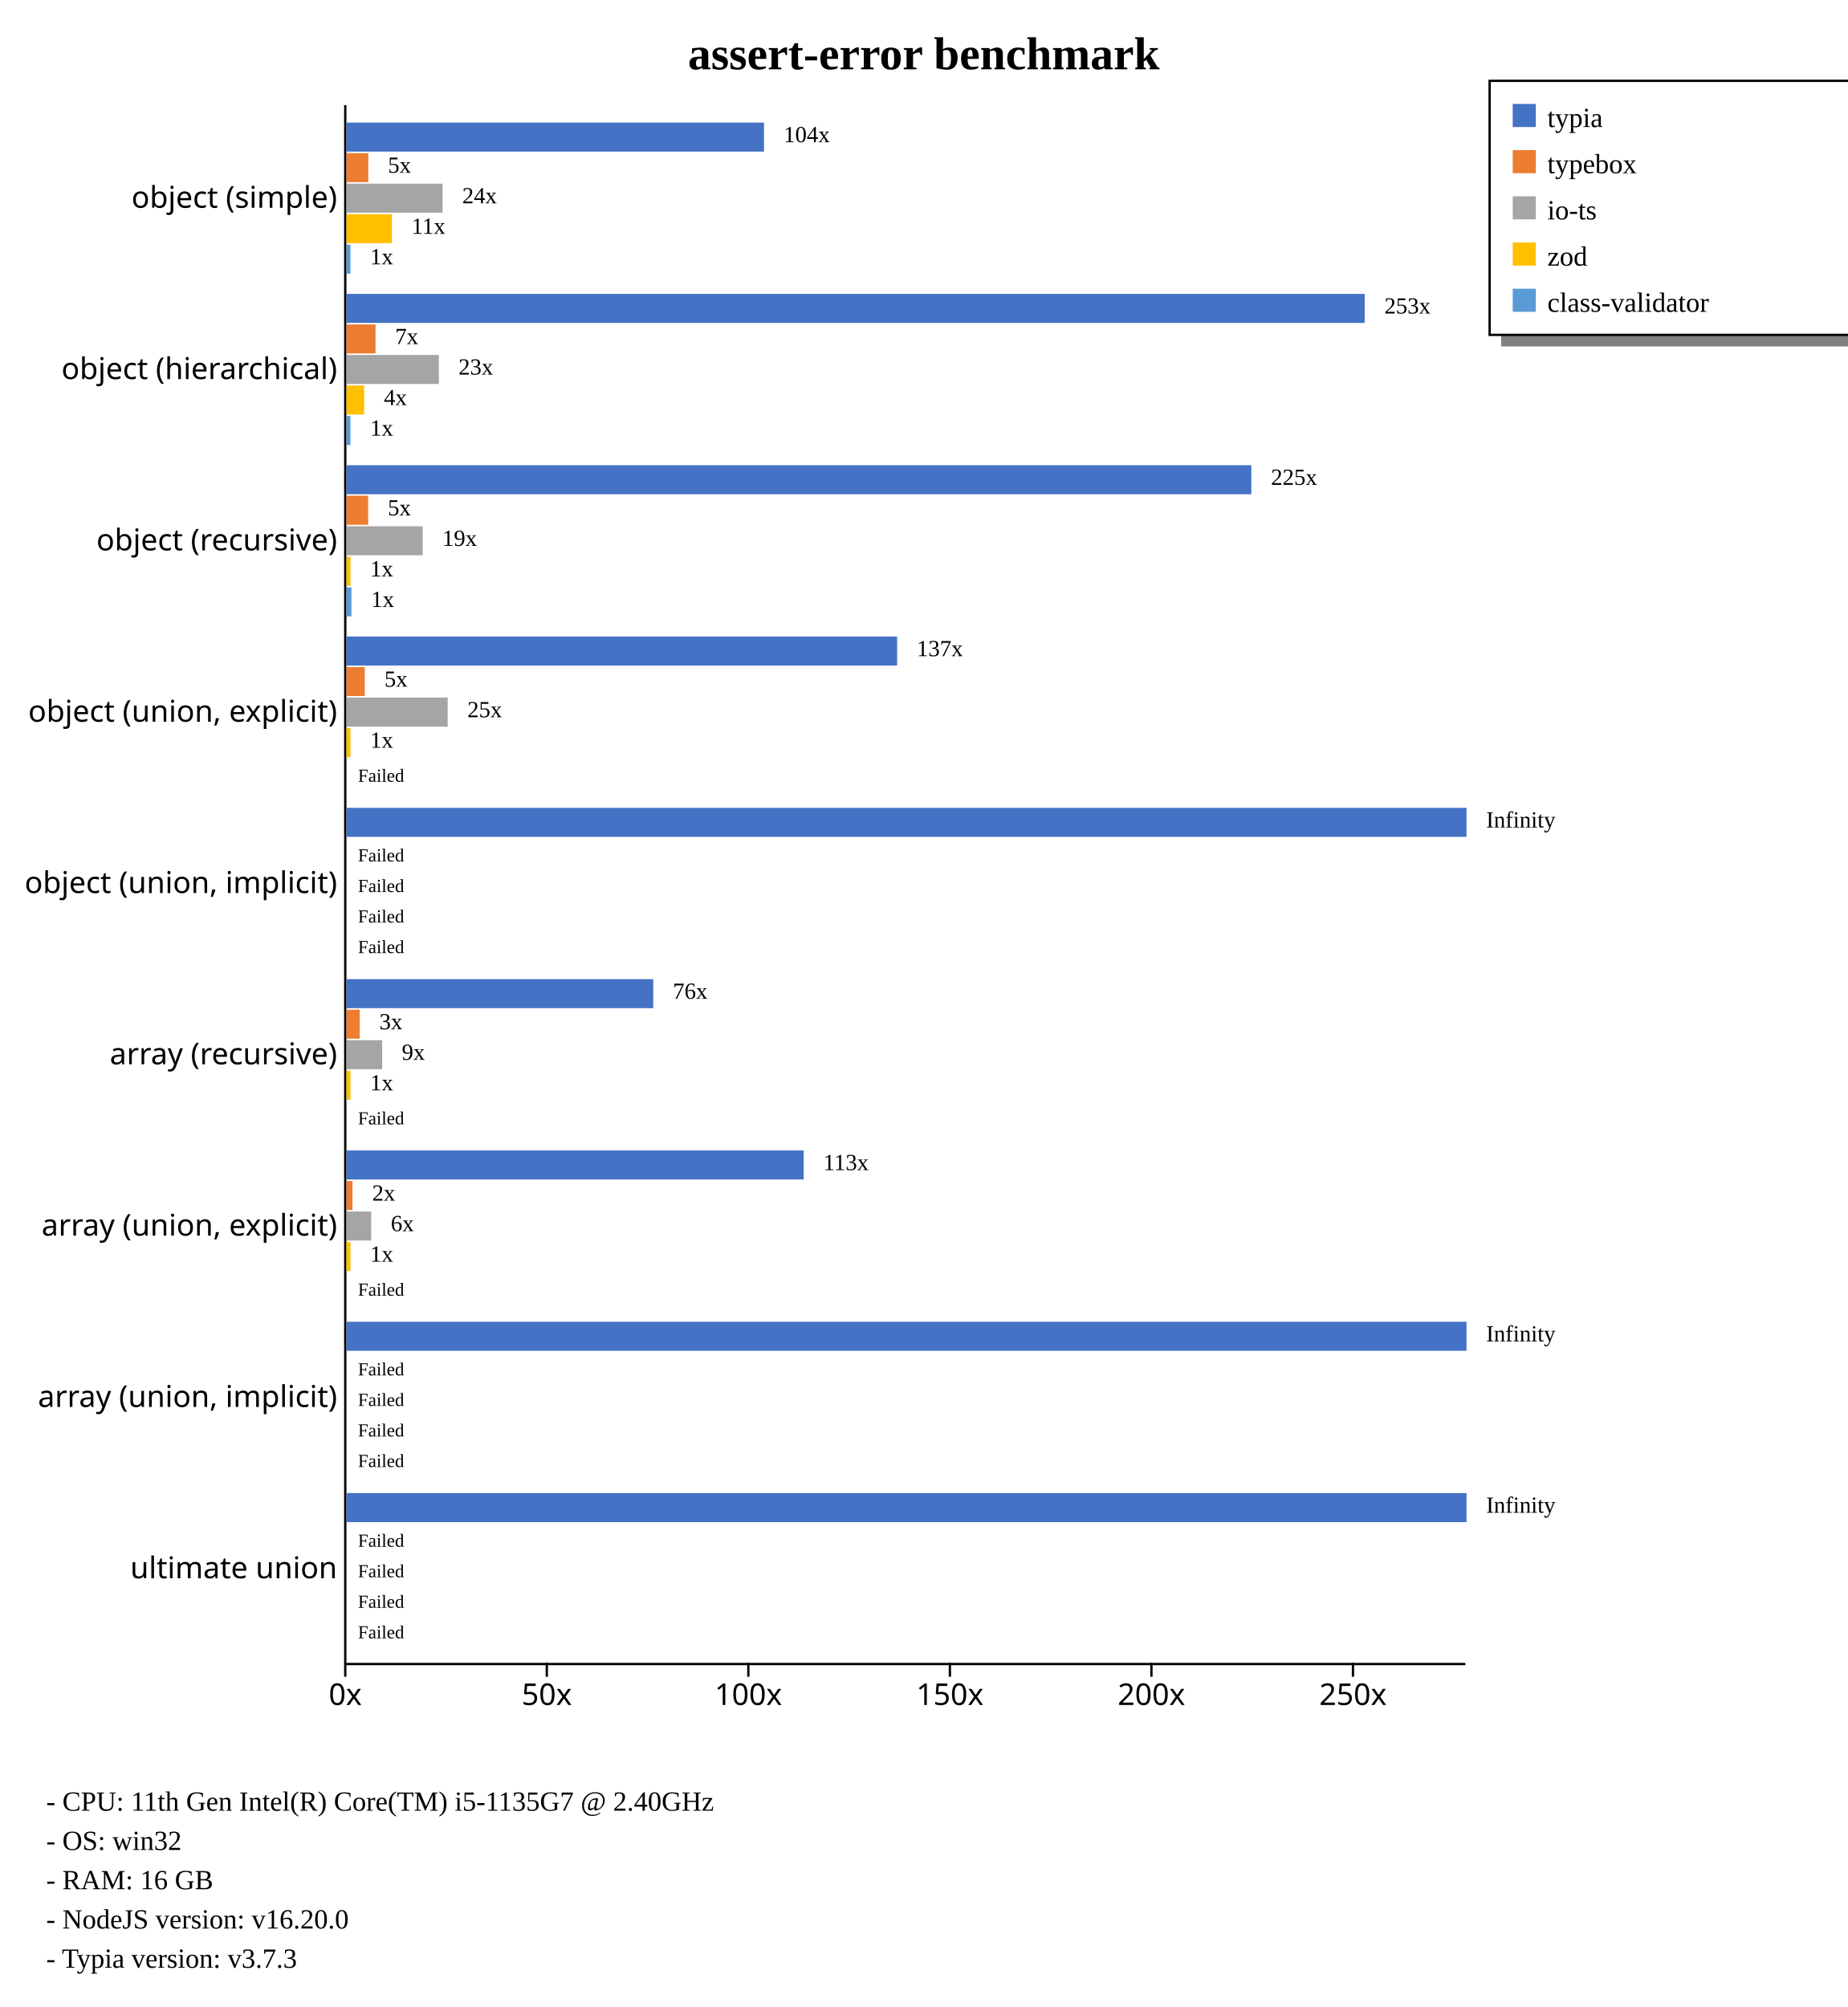
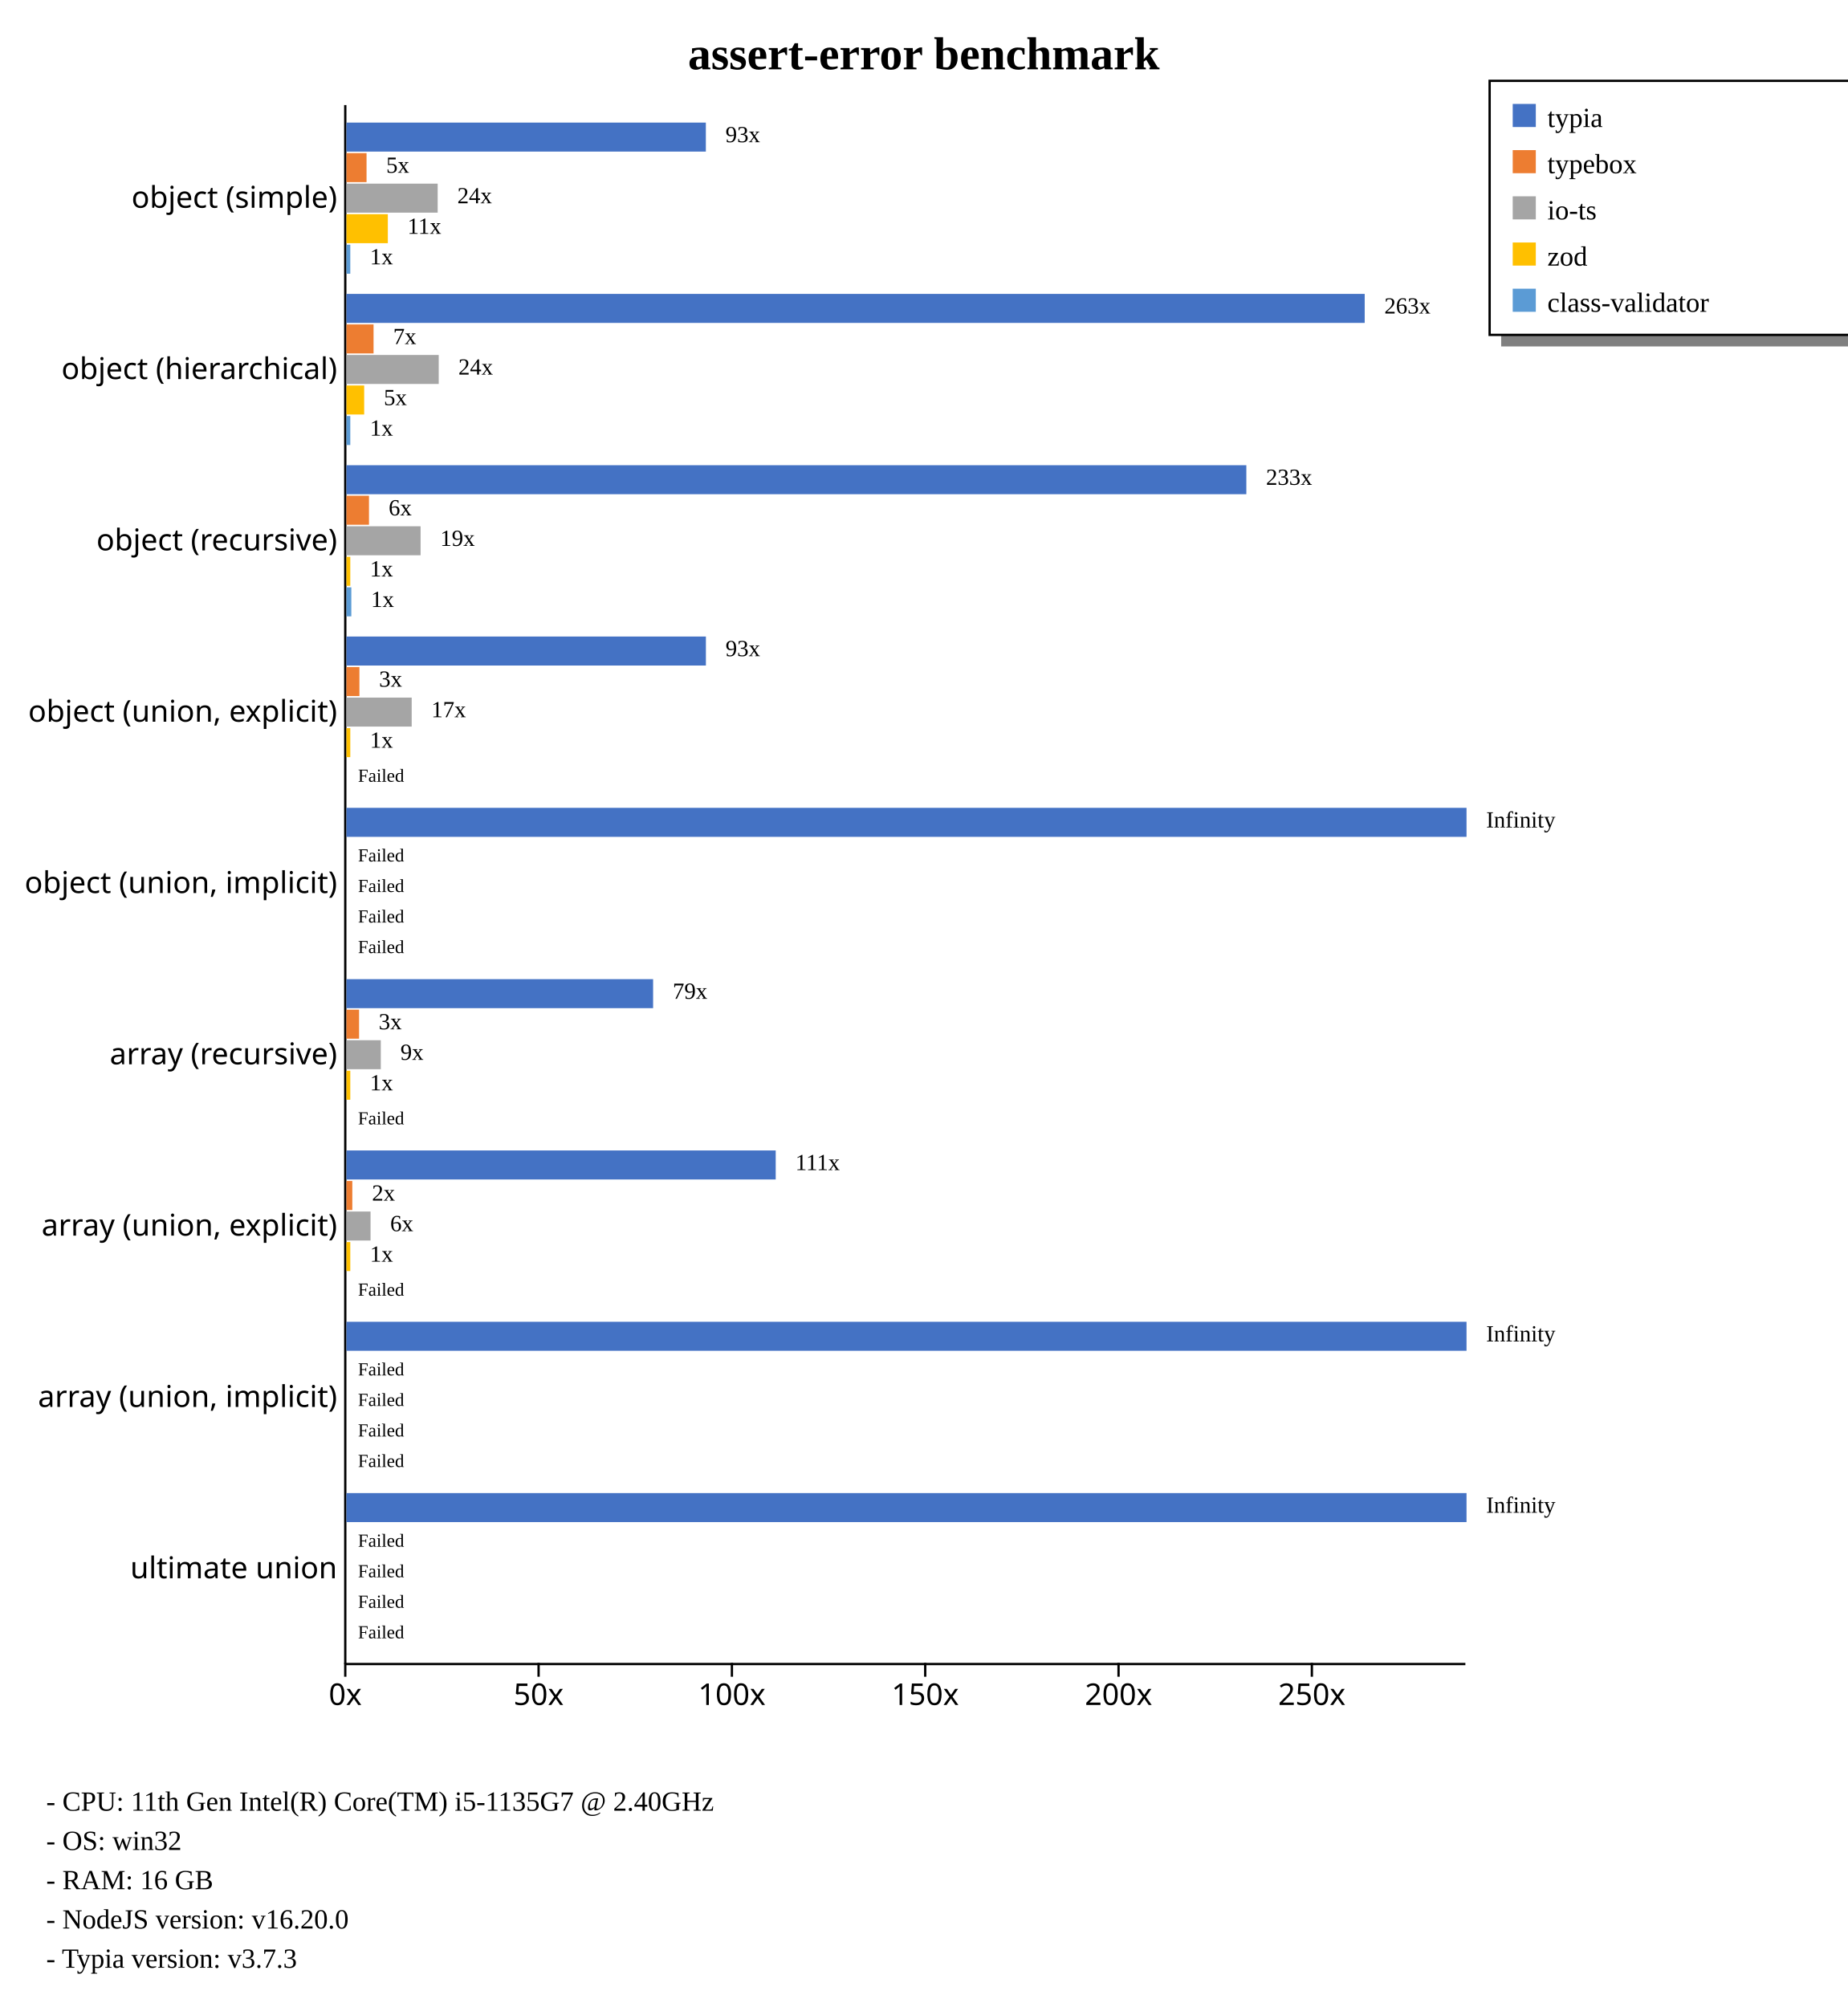
<svg xmlns="http://www.w3.org/2000/svg" width="800" height="869" style="background-color: white;">
  <g class="y axis" transform="translate(149,45)" fill="none" font-size="10" font-family="sans-serif" text-anchor="end" style="font-size: 13px;">
    <path class="domain" stroke="currentColor" d="M0.5,0.5V675.5" />
    <g class="tick" opacity="1" transform="translate(0,40.7967)" style="font-size: 13px;">
      <line stroke="currentColor" x2="0" />
      <text fill="currentColor" x="-3" dy="0.32em">object (simple)    </text>
    </g>
    <g class="tick" opacity="1" transform="translate(0,114.9725)" style="font-size: 13px;">
      <line stroke="currentColor" x2="0" />
      <text fill="currentColor" x="-3" dy="0.32em">object (hierarchical)    </text>
    </g>
    <g class="tick" opacity="1" transform="translate(0,189.1484)" style="font-size: 13px;">
      <line stroke="currentColor" x2="0" />
      <text fill="currentColor" x="-3" dy="0.32em">object (recursive)    </text>
    </g>
    <g class="tick" opacity="1" transform="translate(0,263.3242)" style="font-size: 13px;">
      <line stroke="currentColor" x2="0" />
      <text fill="currentColor" x="-3" dy="0.32em">object (union, explicit)    </text>
    </g>
    <g class="tick" opacity="1" transform="translate(0,337.5)" style="font-size: 13px;">
      <line stroke="currentColor" x2="0" />
      <text fill="currentColor" x="-3" dy="0.32em">object (union, implicit)    </text>
    </g>
    <g class="tick" opacity="1" transform="translate(0,411.6758)" style="font-size: 13px;">
      <line stroke="currentColor" x2="0" />
      <text fill="currentColor" x="-3" dy="0.32em">array (recursive)    </text>
    </g>
    <g class="tick" opacity="1" transform="translate(0,485.8516)" style="font-size: 13px;">
      <line stroke="currentColor" x2="0" />
      <text fill="currentColor" x="-3" dy="0.32em">array (union, explicit)    </text>
    </g>
    <g class="tick" opacity="1" transform="translate(0,560.0275)" style="font-size: 13px;">
      <line stroke="currentColor" x2="0" />
      <text fill="currentColor" x="-3" dy="0.32em">array (union, implicit)    </text>
    </g>
    <g class="tick" opacity="1" transform="translate(0,634.2033)" style="font-size: 13px;">
      <line stroke="currentColor" x2="0" />
      <text fill="currentColor" x="-3" dy="0.32em">ultimate union    </text>
    </g>
  </g>
  <g class="x axis" transform="translate(149,720)" fill="none" font-size="10" font-family="sans-serif" text-anchor="middle" style="font-size: 13px;">
    <path class="domain" stroke="currentColor" d="M0.5,0.5H485.5" />
    <g class="tick" opacity="1" transform="translate(0.5,0)" style="font-size: 13px;">
      <line stroke="currentColor" y2="6" />
      <text fill="currentColor" y="9" dy="0.71em">0x</text>
    </g>
-     <g class="tick" opacity="1" transform="translate(87.7654,0)" style="font-size: 13px;">
+     <g class="tick" opacity="1" transform="translate(84.20572,0)" style="font-size: 13px;">
      <line stroke="currentColor" y2="6" />
      <text fill="currentColor" y="9" dy="0.71em">50x</text>
    </g>
-     <g class="tick" opacity="1" transform="translate(175.0308,0)" style="font-size: 13px;">
+     <g class="tick" opacity="1" transform="translate(167.9114,0)" style="font-size: 13px;">
      <line stroke="currentColor" y2="6" />
      <text fill="currentColor" y="9" dy="0.71em">100x</text>
    </g>
-     <g class="tick" opacity="1" transform="translate(262.2962,0)" style="font-size: 13px;">
+     <g class="tick" opacity="1" transform="translate(251.6171,0)" style="font-size: 13px;">
      <line stroke="currentColor" y2="6" />
      <text fill="currentColor" y="9" dy="0.71em">150x</text>
    </g>
-     <g class="tick" opacity="1" transform="translate(349.5616,0)" style="font-size: 13px;">
+     <g class="tick" opacity="1" transform="translate(335.3229,0)" style="font-size: 13px;">
      <line stroke="currentColor" y2="6" />
      <text fill="currentColor" y="9" dy="0.71em">200x</text>
    </g>
-     <g class="tick" opacity="1" transform="translate(436.827,0)" style="font-size: 13px;">
+     <g class="tick" opacity="1" transform="translate(419.0286,0)" style="font-size: 13px;">
      <line stroke="currentColor" y2="6" />
      <text fill="currentColor" y="9" dy="0.71em">250x</text>
    </g>
  </g>
  <text transform="translate(400, 30)" style="text-anchor: middle; font-size: 20px; font-weight: bold;">assert-error benchmark</text>
  <rect x="650" y="145" width="230" height="5" fill="gray" />
  <rect x="645" y="35" width="230" height="110" fill="none" stroke="black" />
  <rect x="655" y="45" width="10" height="10" style="fill: #4472c4;" />
  <text x="670" y="55" style="font-size: 12px;">typia</text>
  <rect x="655" y="65" width="10" height="10" style="fill: #ed7d31;" />
  <text x="670" y="75" style="font-size: 12px;">typebox</text>
  <rect x="655" y="85" width="10" height="10" style="fill: #a5a5a5;" />
  <text x="670" y="95" style="font-size: 12px;">io-ts</text>
  <rect x="655" y="105" width="10" height="10" style="fill: #ffc000;" />
  <text x="670" y="115" style="font-size: 12px;">zod</text>
  <rect x="655" y="125" width="10" height="10" style="fill: #5b9bd5;" />
  <text x="670" y="135" style="font-size: 12px;">class-validator</text>
  <text x="20" y="784" style="font-size: 12px;">  - CPU: 11th Gen Intel(R) Core(TM) i5-1135G7 @ 2.40GHz</text>
  <text x="20" y="801" style="font-size: 12px;">  - OS: win32</text>
  <text x="20" y="818" style="font-size: 12px;">  - RAM: 16 GB</text>
  <text x="20" y="835" style="font-size: 12px;">  - NodeJS version: v16.20.0</text>
  <text x="20" y="852" style="font-size: 12px;">  - Typia version: v3.7.3</text>
  <g style="font-size: 13px;">
    <g style="font-size: 13px;">
-       <rect x="150" y="53.079" width="180.81" height="12.558" fill="#4472c4" />
-       <rect x="150" y="66.298" width="9.481" height="12.558" fill="#ed7d31" />
-       <rect x="150" y="79.517" width="41.636" height="12.558" fill="#a5a5a5" />
-       <rect x="150" y="92.737" width="19.69" height="12.558" fill="#ffc000" />
-       <rect x="150" y="105.956" width="1.745" height="12.558" fill="#5b9bd5" />
-       <text class="label" x="339.31" y="61.579" font-size="10px">104x</text>
-       <text class="label" x="167.981" y="74.798" font-size="10px">5x</text>
-       <text class="label" x="200.136" y="88.017" font-size="10px">24x</text>
-       <text class="label" x="178.19" y="101.237" font-size="10px">11x</text>
-       <text class="label" x="160.245" y="114.456" font-size="10px">1x</text>
-       <text class="label" x="335.81" y="63.079" font-size="8px" />
-       <text class="label" x="164.481" y="76.298" font-size="8px" />
-       <text class="label" x="196.636" y="89.517" font-size="8px" />
-       <text class="label" x="174.69" y="102.737" font-size="8px" />
-       <text class="label" x="156.745" y="115.956" font-size="8px" />
+       <rect x="150" y="53.079" width="155.631" height="12.558" fill="#4472c4" />
+       <rect x="150" y="66.298" width="8.713" height="12.558" fill="#ed7d31" />
+       <rect x="150" y="79.517" width="39.51" height="12.558" fill="#a5a5a5" />
+       <rect x="150" y="92.737" width="17.932" height="12.558" fill="#ffc000" />
+       <rect x="150" y="105.956" width="1.674" height="12.558" fill="#5b9bd5" />
+       <text class="label" x="314.131" y="61.579" font-size="10px">93x</text>
+       <text class="label" x="167.213" y="74.798" font-size="10px">5x</text>
+       <text class="label" x="198.01" y="88.017" font-size="10px">24x</text>
+       <text class="label" x="176.432" y="101.237" font-size="10px">11x</text>
+       <text class="label" x="160.174" y="114.456" font-size="10px">1x</text>
+       <text class="label" x="310.631" y="63.079" font-size="8px" />
+       <text class="label" x="163.713" y="76.298" font-size="8px" />
+       <text class="label" x="194.51" y="89.517" font-size="8px" />
+       <text class="label" x="172.932" y="102.737" font-size="8px" />
+       <text class="label" x="156.674" y="115.956" font-size="8px" />
    </g>
    <g style="font-size: 13px;">
      <rect x="150" y="127.254" width="440.909" height="12.558" fill="#4472c4" />
-       <rect x="150" y="140.474" width="12.609" height="12.558" fill="#ed7d31" />
-       <rect x="150" y="153.693" width="40.023" height="12.558" fill="#a5a5a5" />
-       <rect x="150" y="166.913" width="7.687" height="12.558" fill="#ffc000" />
-       <rect x="150" y="180.132" width="1.745" height="12.558" fill="#5b9bd5" />
-       <text class="label" x="599.409" y="135.754" font-size="10px">253x</text>
-       <text class="label" x="171.109" y="148.974" font-size="10px">7x</text>
-       <text class="label" x="198.523" y="162.193" font-size="10px">23x</text>
-       <text class="label" x="166.187" y="175.413" font-size="10px">4x</text>
-       <text class="label" x="160.245" y="188.632" font-size="10px">1x</text>
+       <rect x="150" y="140.474" width="11.742" height="12.558" fill="#ed7d31" />
+       <rect x="150" y="153.693" width="39.965" height="12.558" fill="#a5a5a5" />
+       <rect x="150" y="166.913" width="7.685" height="12.558" fill="#ffc000" />
+       <rect x="150" y="180.132" width="1.674" height="12.558" fill="#5b9bd5" />
+       <text class="label" x="599.409" y="135.754" font-size="10px">263x</text>
+       <text class="label" x="170.242" y="148.974" font-size="10px">7x</text>
+       <text class="label" x="198.465" y="162.193" font-size="10px">24x</text>
+       <text class="label" x="166.185" y="175.413" font-size="10px">5x</text>
+       <text class="label" x="160.174" y="188.632" font-size="10px">1x</text>
      <text class="label" x="595.909" y="137.254" font-size="8px" />
-       <text class="label" x="167.609" y="150.474" font-size="8px" />
-       <text class="label" x="195.023" y="163.693" font-size="8px" />
-       <text class="label" x="162.687" y="176.913" font-size="8px" />
-       <text class="label" x="156.745" y="190.132" font-size="8px" />
-     </g>
-     <g style="font-size: 13px;">
-       <rect x="150" y="201.43" width="391.822" height="12.558" fill="#4472c4" />
-       <rect x="150" y="214.65" width="9.422" height="12.558" fill="#ed7d31" />
-       <rect x="150" y="227.869" width="33.017" height="12.558" fill="#a5a5a5" />
-       <rect x="150" y="241.089" width="1.745" height="12.558" fill="#ffc000" />
-       <rect x="150" y="254.308" width="2.176" height="12.558" fill="#5b9bd5" />
-       <text class="label" x="550.322" y="209.93" font-size="10px">225x</text>
-       <text class="label" x="167.922" y="223.15" font-size="10px">5x</text>
-       <text class="label" x="191.517" y="236.369" font-size="10px">19x</text>
-       <text class="label" x="160.245" y="249.589" font-size="10px">1x</text>
-       <text class="label" x="160.676" y="262.808" font-size="10px">1x</text>
-       <text class="label" x="546.822" y="211.43" font-size="8px" />
-       <text class="label" x="164.422" y="224.65" font-size="8px" />
-       <text class="label" x="188.017" y="237.869" font-size="8px" />
-       <text class="label" x="156.745" y="251.089" font-size="8px" />
-       <text class="label" x="157.176" y="264.308" font-size="8px" />
-     </g>
-     <g style="font-size: 13px;">
-       <rect x="150" y="275.606" width="238.446" height="12.558" fill="#4472c4" />
-       <rect x="150" y="288.825" width="7.948" height="12.558" fill="#ed7d31" />
-       <rect x="150" y="302.045" width="43.847" height="12.558" fill="#a5a5a5" />
-       <rect x="150" y="315.264" width="1.745" height="12.558" fill="#ffc000" />
+       <text class="label" x="166.742" y="150.474" font-size="8px" />
+       <text class="label" x="194.965" y="163.693" font-size="8px" />
+       <text class="label" x="162.685" y="176.913" font-size="8px" />
+       <text class="label" x="156.674" y="190.132" font-size="8px" />
+     </g>
+     <g style="font-size: 13px;">
+       <rect x="150" y="201.43" width="389.66" height="12.558" fill="#4472c4" />
+       <rect x="150" y="214.65" width="9.769" height="12.558" fill="#ed7d31" />
+       <rect x="150" y="227.869" width="32.111" height="12.558" fill="#a5a5a5" />
+       <rect x="150" y="241.089" width="1.674" height="12.558" fill="#ffc000" />
+       <rect x="150" y="254.308" width="2.122" height="12.558" fill="#5b9bd5" />
+       <text class="label" x="548.16" y="209.93" font-size="10px">233x</text>
+       <text class="label" x="168.269" y="223.15" font-size="10px">6x</text>
+       <text class="label" x="190.611" y="236.369" font-size="10px">19x</text>
+       <text class="label" x="160.174" y="249.589" font-size="10px">1x</text>
+       <text class="label" x="160.622" y="262.808" font-size="10px">1x</text>
+       <text class="label" x="544.66" y="211.43" font-size="8px" />
+       <text class="label" x="164.769" y="224.65" font-size="8px" />
+       <text class="label" x="187.111" y="237.869" font-size="8px" />
+       <text class="label" x="156.674" y="251.089" font-size="8px" />
+       <text class="label" x="157.122" y="264.308" font-size="8px" />
+     </g>
+     <g style="font-size: 13px;">
+       <rect x="150" y="275.606" width="155.652" height="12.558" fill="#4472c4" />
+       <rect x="150" y="288.825" width="5.63" height="12.558" fill="#ed7d31" />
+       <rect x="150" y="302.045" width="28.261" height="12.558" fill="#a5a5a5" />
+       <rect x="150" y="315.264" width="1.674" height="12.558" fill="#ffc000" />
      <rect x="150" y="328.484" width="0" height="12.558" fill="#5b9bd5" />
-       <text class="label" x="396.946" y="284.106" font-size="10px">137x</text>
-       <text class="label" x="166.448" y="297.325" font-size="10px">5x</text>
-       <text class="label" x="202.347" y="310.545" font-size="10px">25x</text>
-       <text class="label" x="160.245" y="323.764" font-size="10px">1x</text>
+       <text class="label" x="314.152" y="284.106" font-size="10px">93x</text>
+       <text class="label" x="164.13" y="297.325" font-size="10px">3x</text>
+       <text class="label" x="186.761" y="310.545" font-size="10px">17x</text>
+       <text class="label" x="160.174" y="323.764" font-size="10px">1x</text>
      <text class="label" x="158.5" y="336.984" font-size="10px" />
-       <text class="label" x="393.446" y="285.606" font-size="8px" />
-       <text class="label" x="162.948" y="298.825" font-size="8px" />
-       <text class="label" x="198.847" y="312.045" font-size="8px" />
-       <text class="label" x="156.745" y="325.264" font-size="8px" />
+       <text class="label" x="310.652" y="285.606" font-size="8px" />
+       <text class="label" x="160.63" y="298.825" font-size="8px" />
+       <text class="label" x="183.261" y="312.045" font-size="8px" />
+       <text class="label" x="156.674" y="325.264" font-size="8px" />
      <text class="label" x="155" y="338.484" font-size="8px">Failed</text>
    </g>
    <g style="font-size: 13px;">
      <rect x="150" y="349.782" width="485" height="12.558" fill="#4472c4" />
      <rect x="150" y="363.001" width="0" height="12.558" fill="#ed7d31" />
      <rect x="150" y="376.221" width="0" height="12.558" fill="#a5a5a5" />
      <rect x="150" y="389.44" width="0" height="12.558" fill="#ffc000" />
      <rect x="150" y="402.66" width="0" height="12.558" fill="#5b9bd5" />
      <text class="label" x="643.5" y="358.282" font-size="10px">Infinity</text>
      <text class="label" x="158.5" y="371.501" font-size="10px" />
      <text class="label" x="158.5" y="384.721" font-size="10px" />
      <text class="label" x="158.5" y="397.94" font-size="10px" />
      <text class="label" x="158.5" y="411.16" font-size="10px" />
      <text class="label" x="640" y="359.782" font-size="8px" />
      <text class="label" x="155" y="373.001" font-size="8px">Failed</text>
      <text class="label" x="155" y="386.221" font-size="8px">Failed</text>
      <text class="label" x="155" y="399.44" font-size="8px">Failed</text>
      <text class="label" x="155" y="412.66" font-size="8px">Failed</text>
    </g>
    <g style="font-size: 13px;">
-       <rect x="150" y="423.958" width="132.857" height="12.558" fill="#4472c4" />
-       <rect x="150" y="437.177" width="5.755" height="12.558" fill="#ed7d31" />
-       <rect x="150" y="450.397" width="15.478" height="12.558" fill="#a5a5a5" />
-       <rect x="150" y="463.616" width="1.745" height="12.558" fill="#ffc000" />
+       <rect x="150" y="423.958" width="132.793" height="12.558" fill="#4472c4" />
+       <rect x="150" y="437.177" width="5.474" height="12.558" fill="#ed7d31" />
+       <rect x="150" y="450.397" width="14.884" height="12.558" fill="#a5a5a5" />
+       <rect x="150" y="463.616" width="1.674" height="12.558" fill="#ffc000" />
      <rect x="150" y="476.835" width="0" height="12.558" fill="#5b9bd5" />
-       <text class="label" x="291.357" y="432.458" font-size="10px">76x</text>
-       <text class="label" x="164.255" y="445.677" font-size="10px">3x</text>
-       <text class="label" x="173.978" y="458.897" font-size="10px">9x</text>
-       <text class="label" x="160.245" y="472.116" font-size="10px">1x</text>
+       <text class="label" x="291.293" y="432.458" font-size="10px">79x</text>
+       <text class="label" x="163.974" y="445.677" font-size="10px">3x</text>
+       <text class="label" x="173.384" y="458.897" font-size="10px">9x</text>
+       <text class="label" x="160.174" y="472.116" font-size="10px">1x</text>
      <text class="label" x="158.5" y="485.335" font-size="10px" />
-       <text class="label" x="287.857" y="433.958" font-size="8px" />
-       <text class="label" x="160.755" y="447.177" font-size="8px" />
-       <text class="label" x="170.478" y="460.397" font-size="8px" />
-       <text class="label" x="156.745" y="473.616" font-size="8px" />
+       <text class="label" x="287.793" y="433.958" font-size="8px" />
+       <text class="label" x="160.474" y="447.177" font-size="8px" />
+       <text class="label" x="169.884" y="460.397" font-size="8px" />
+       <text class="label" x="156.674" y="473.616" font-size="8px" />
      <text class="label" x="155" y="486.835" font-size="8px">Failed</text>
    </g>
    <g style="font-size: 13px;">
-       <rect x="150" y="498.134" width="197.993" height="12.558" fill="#4472c4" />
-       <rect x="150" y="511.353" width="2.633" height="12.558" fill="#ed7d31" />
-       <rect x="150" y="524.572" width="10.715" height="12.558" fill="#a5a5a5" />
-       <rect x="150" y="537.792" width="1.745" height="12.558" fill="#ffc000" />
+       <rect x="150" y="498.134" width="185.88" height="12.558" fill="#4472c4" />
+       <rect x="150" y="511.353" width="2.55" height="12.558" fill="#ed7d31" />
+       <rect x="150" y="524.572" width="10.443" height="12.558" fill="#a5a5a5" />
+       <rect x="150" y="537.792" width="1.674" height="12.558" fill="#ffc000" />
      <rect x="150" y="551.011" width="0" height="12.558" fill="#5b9bd5" />
-       <text class="label" x="356.493" y="506.634" font-size="10px">113x</text>
-       <text class="label" x="161.133" y="519.853" font-size="10px">2x</text>
-       <text class="label" x="169.215" y="533.072" font-size="10px">6x</text>
-       <text class="label" x="160.245" y="546.292" font-size="10px">1x</text>
+       <text class="label" x="344.38" y="506.634" font-size="10px">111x</text>
+       <text class="label" x="161.05" y="519.853" font-size="10px">2x</text>
+       <text class="label" x="168.943" y="533.072" font-size="10px">6x</text>
+       <text class="label" x="160.174" y="546.292" font-size="10px">1x</text>
      <text class="label" x="158.5" y="559.511" font-size="10px" />
-       <text class="label" x="352.993" y="508.134" font-size="8px" />
-       <text class="label" x="157.633" y="521.353" font-size="8px" />
-       <text class="label" x="165.715" y="534.572" font-size="8px" />
-       <text class="label" x="156.745" y="547.792" font-size="8px" />
+       <text class="label" x="340.88" y="508.134" font-size="8px" />
+       <text class="label" x="157.55" y="521.353" font-size="8px" />
+       <text class="label" x="165.443" y="534.572" font-size="8px" />
+       <text class="label" x="156.674" y="547.792" font-size="8px" />
      <text class="label" x="155" y="561.011" font-size="8px">Failed</text>
    </g>
    <g style="font-size: 13px;">
      <rect x="150" y="572.309" width="485" height="12.558" fill="#4472c4" />
      <rect x="150" y="585.529" width="0" height="12.558" fill="#ed7d31" />
      <rect x="150" y="598.748" width="0" height="12.558" fill="#a5a5a5" />
      <rect x="150" y="611.968" width="0" height="12.558" fill="#ffc000" />
      <rect x="150" y="625.187" width="0" height="12.558" fill="#5b9bd5" />
      <text class="label" x="643.5" y="580.809" font-size="10px">Infinity</text>
      <text class="label" x="158.5" y="594.029" font-size="10px" />
      <text class="label" x="158.5" y="607.248" font-size="10px" />
      <text class="label" x="158.5" y="620.468" font-size="10px" />
      <text class="label" x="158.5" y="633.687" font-size="10px" />
      <text class="label" x="640" y="582.309" font-size="8px" />
      <text class="label" x="155" y="595.529" font-size="8px">Failed</text>
      <text class="label" x="155" y="608.748" font-size="8px">Failed</text>
      <text class="label" x="155" y="621.968" font-size="8px">Failed</text>
      <text class="label" x="155" y="635.187" font-size="8px">Failed</text>
    </g>
    <g style="font-size: 13px;">
      <rect x="150" y="646.485" width="485" height="12.558" fill="#4472c4" />
      <rect x="150" y="659.705" width="0" height="12.558" fill="#ed7d31" />
      <rect x="150" y="672.924" width="0" height="12.558" fill="#a5a5a5" />
      <rect x="150" y="686.144" width="0" height="12.558" fill="#ffc000" />
      <rect x="150" y="699.363" width="0" height="12.558" fill="#5b9bd5" />
      <text class="label" x="643.5" y="654.985" font-size="10px">Infinity</text>
      <text class="label" x="158.5" y="668.205" font-size="10px" />
      <text class="label" x="158.5" y="681.424" font-size="10px" />
      <text class="label" x="158.5" y="694.644" font-size="10px" />
      <text class="label" x="158.5" y="707.863" font-size="10px" />
      <text class="label" x="640" y="656.485" font-size="8px" />
      <text class="label" x="155" y="669.705" font-size="8px">Failed</text>
      <text class="label" x="155" y="682.924" font-size="8px">Failed</text>
      <text class="label" x="155" y="696.144" font-size="8px">Failed</text>
      <text class="label" x="155" y="709.363" font-size="8px">Failed</text>
    </g>
  </g>
</svg>
